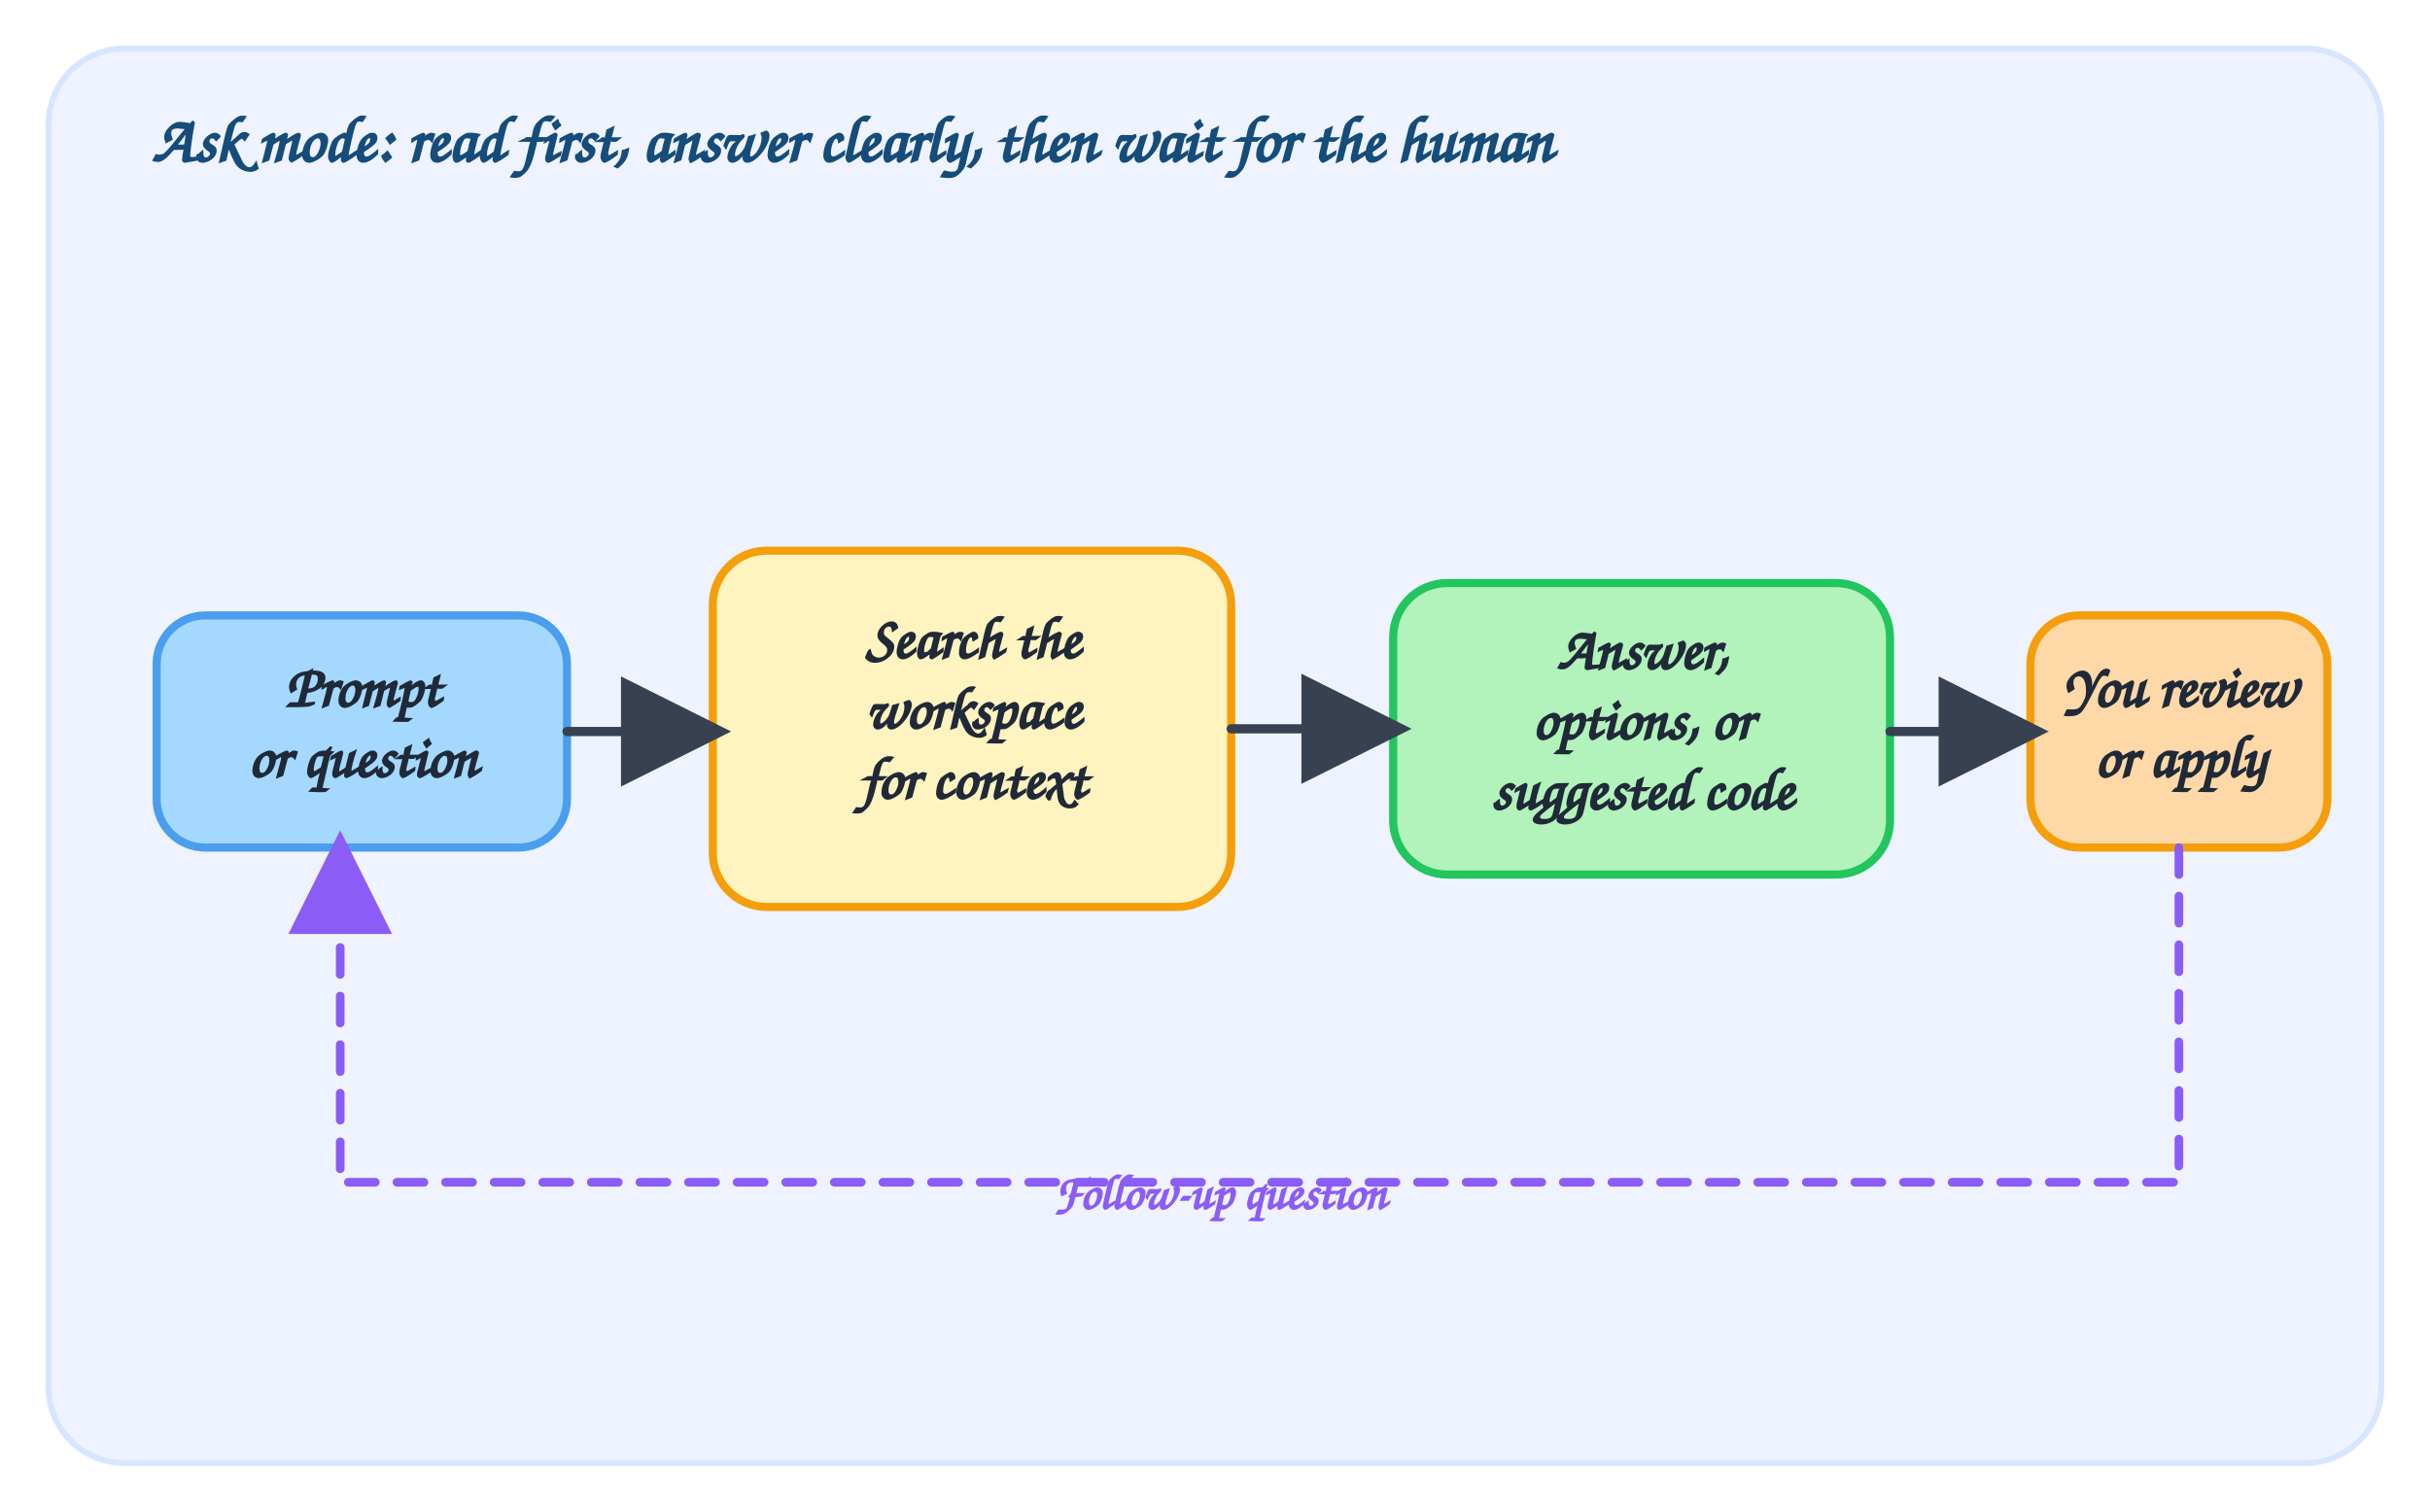
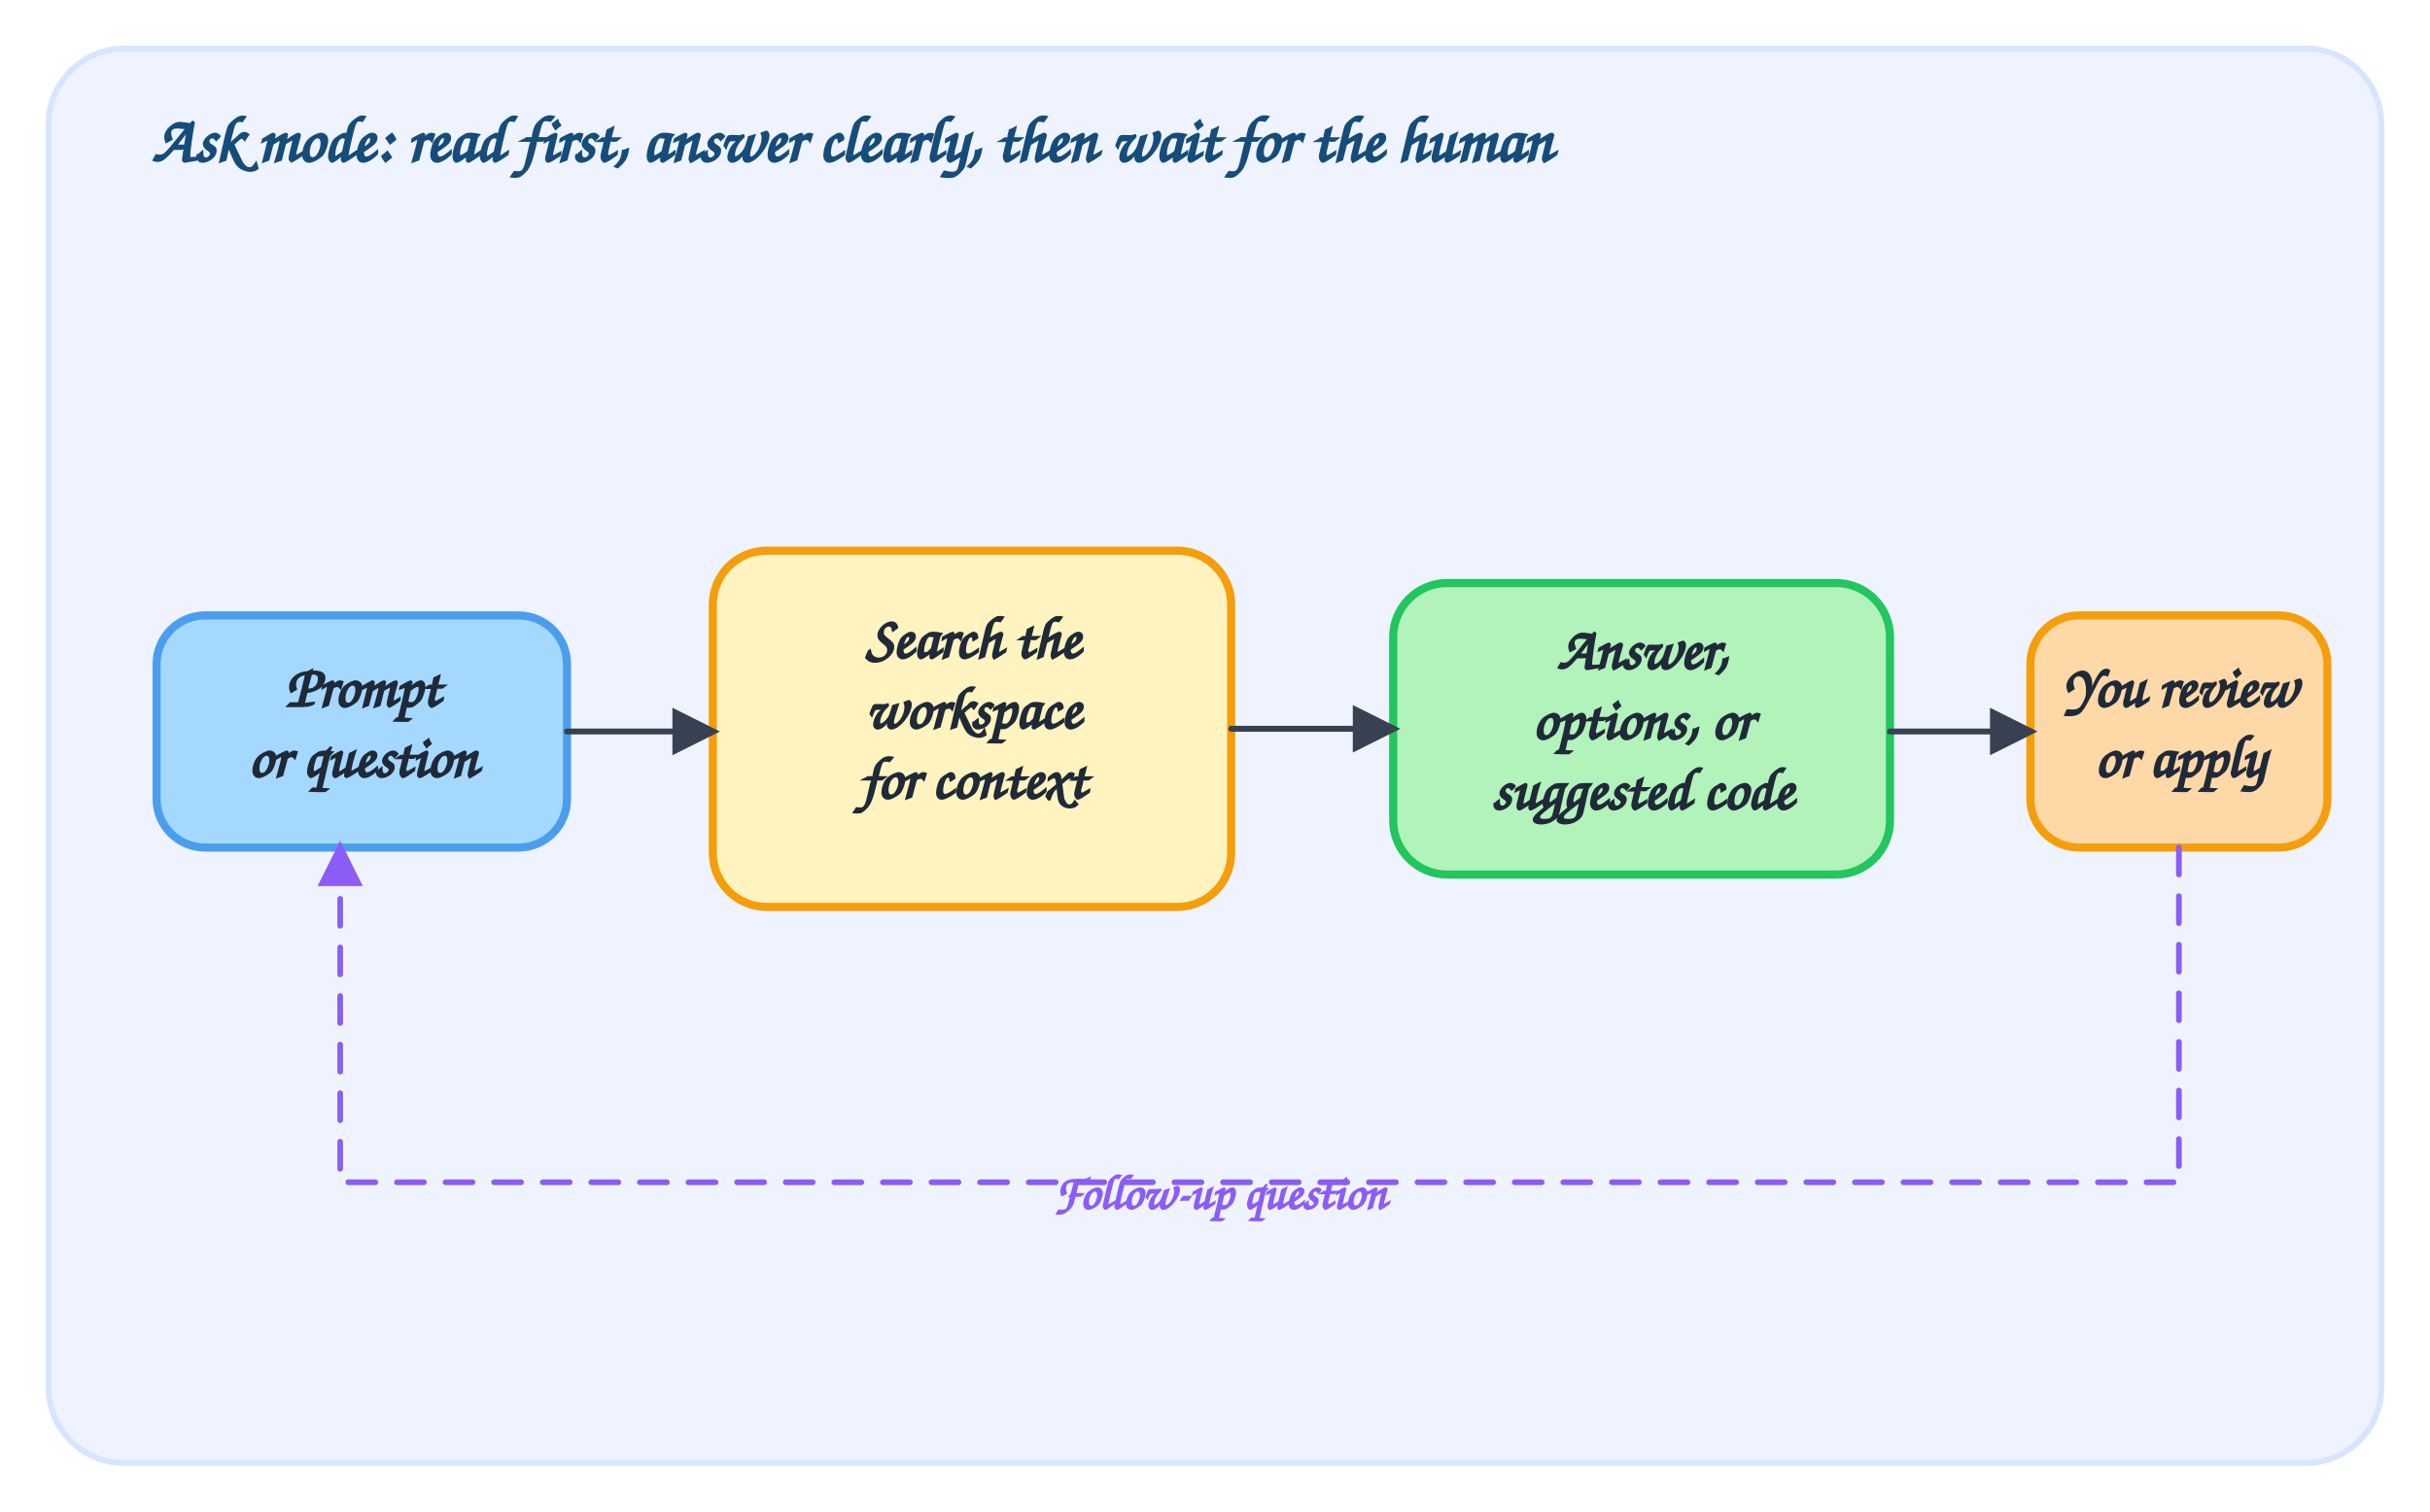
<svg xmlns="http://www.w3.org/2000/svg" viewBox="0 0 900 560" role="img" aria-labelledby="title desc">
  <defs>
-     <marker id="arrow" markerWidth="12" markerHeight="12" refX="10" refY="6" orient="auto" markerUnits="strokeWidth">
-       <path d="M0,0 L12,6 L0,12 z" fill="#374151" />
+     <marker id="arrow" markerWidth="8" markerHeight="8" refX="6.8" refY="4" orient="auto" markerUnits="strokeWidth">
+       <path d="M0,0 L8,4 L0,8 z" fill="#374151" />
    </marker>
-     <marker id="arrow-purple" markerWidth="12" markerHeight="12" refX="10" refY="6" orient="auto" markerUnits="strokeWidth">
-       <path d="M0,0 L12,6 L0,12 z" fill="#8b5cf6" />
+     <marker id="arrow-purple" markerWidth="8" markerHeight="8" refX="6.8" refY="4" orient="auto" markerUnits="strokeWidth">
+       <path d="M0,0 L8,4 L0,8 z" fill="#8b5cf6" />
    </marker>
    <style>
      .panel { fill: #eef3ff; stroke: #d7e5ff; stroke-width: 2.2; }
      .ink { fill: #154c79; font: 700 24px "Bradley Hand", "Marker Felt", "Comic Sans MS", cursive; }
      .box { stroke-width: 3; }
      .boxtext { fill: #1f2937; font: 700 22px "Bradley Hand", "Marker Felt", "Comic Sans MS", cursive; text-anchor: middle; }
-       .arrow { fill: none; stroke: #374151; stroke-width: 3.4; stroke-linecap: round; stroke-linejoin: round; marker-end: url(#arrow); }
-       .loop { fill: none; stroke: #8b5cf6; stroke-width: 3.2; stroke-linecap: round; stroke-linejoin: round; stroke-dasharray: 10 8; marker-end: url(#arrow-purple); }
+       .arrow { fill: none; stroke: #374151; stroke-width: 2.2; stroke-linecap: round; stroke-linejoin: round; marker-end: url(#arrow); }
+       .loop { fill: none; stroke: #8b5cf6; stroke-width: 2.1; stroke-linecap: round; stroke-linejoin: round; stroke-dasharray: 10 8; marker-end: url(#arrow-purple); }
      .note { fill: #8b5cf6; font: 700 18px "Bradley Hand", "Marker Felt", "Comic Sans MS", cursive; }
    </style>
  </defs>
  <rect class="panel" x="18" y="18" width="864" height="524" rx="28" />
  <text class="ink" x="56" y="60">Ask mode: read first, answer clearly, then wait for the human</text>
  <rect class="box" x="58" y="228" width="152" height="86" rx="18" fill="#a5d8ff" stroke="#4a9eed" />
  <text class="boxtext" x="134" y="262">Prompt</text>
  <text class="boxtext" x="134" y="288">or question</text>
  <rect class="box" x="264" y="204" width="192" height="132" rx="20" fill="#fff3bf" stroke="#f59e0b" />
  <text class="boxtext" x="360" y="244">Search the</text>
  <text class="boxtext" x="360" y="270">workspace</text>
  <text class="boxtext" x="360" y="296">for context</text>
  <rect class="box" x="516" y="216" width="184" height="108" rx="20" fill="#b2f2bb" stroke="#22c55e" />
  <text class="boxtext" x="608" y="248">Answer,</text>
  <text class="boxtext" x="608" y="274">options, or</text>
  <text class="boxtext" x="608" y="300">suggested code</text>
  <rect class="box" x="752" y="228" width="110" height="86" rx="18" fill="#ffd8a8" stroke="#f59e0b" />
  <text class="boxtext" x="807" y="262">You review</text>
  <text class="boxtext" x="807" y="288">or apply</text>
  <path class="arrow" d="M210 271 L264 271" />
  <path class="arrow" d="M456 270 L516 270" />
  <path class="arrow" d="M700 271 L752 271" />
  <path class="loop" d="M807 314 L807 438 L126 438 L126 314" />
  <text class="note" x="390" y="448">Follow-up question</text>
</svg>
